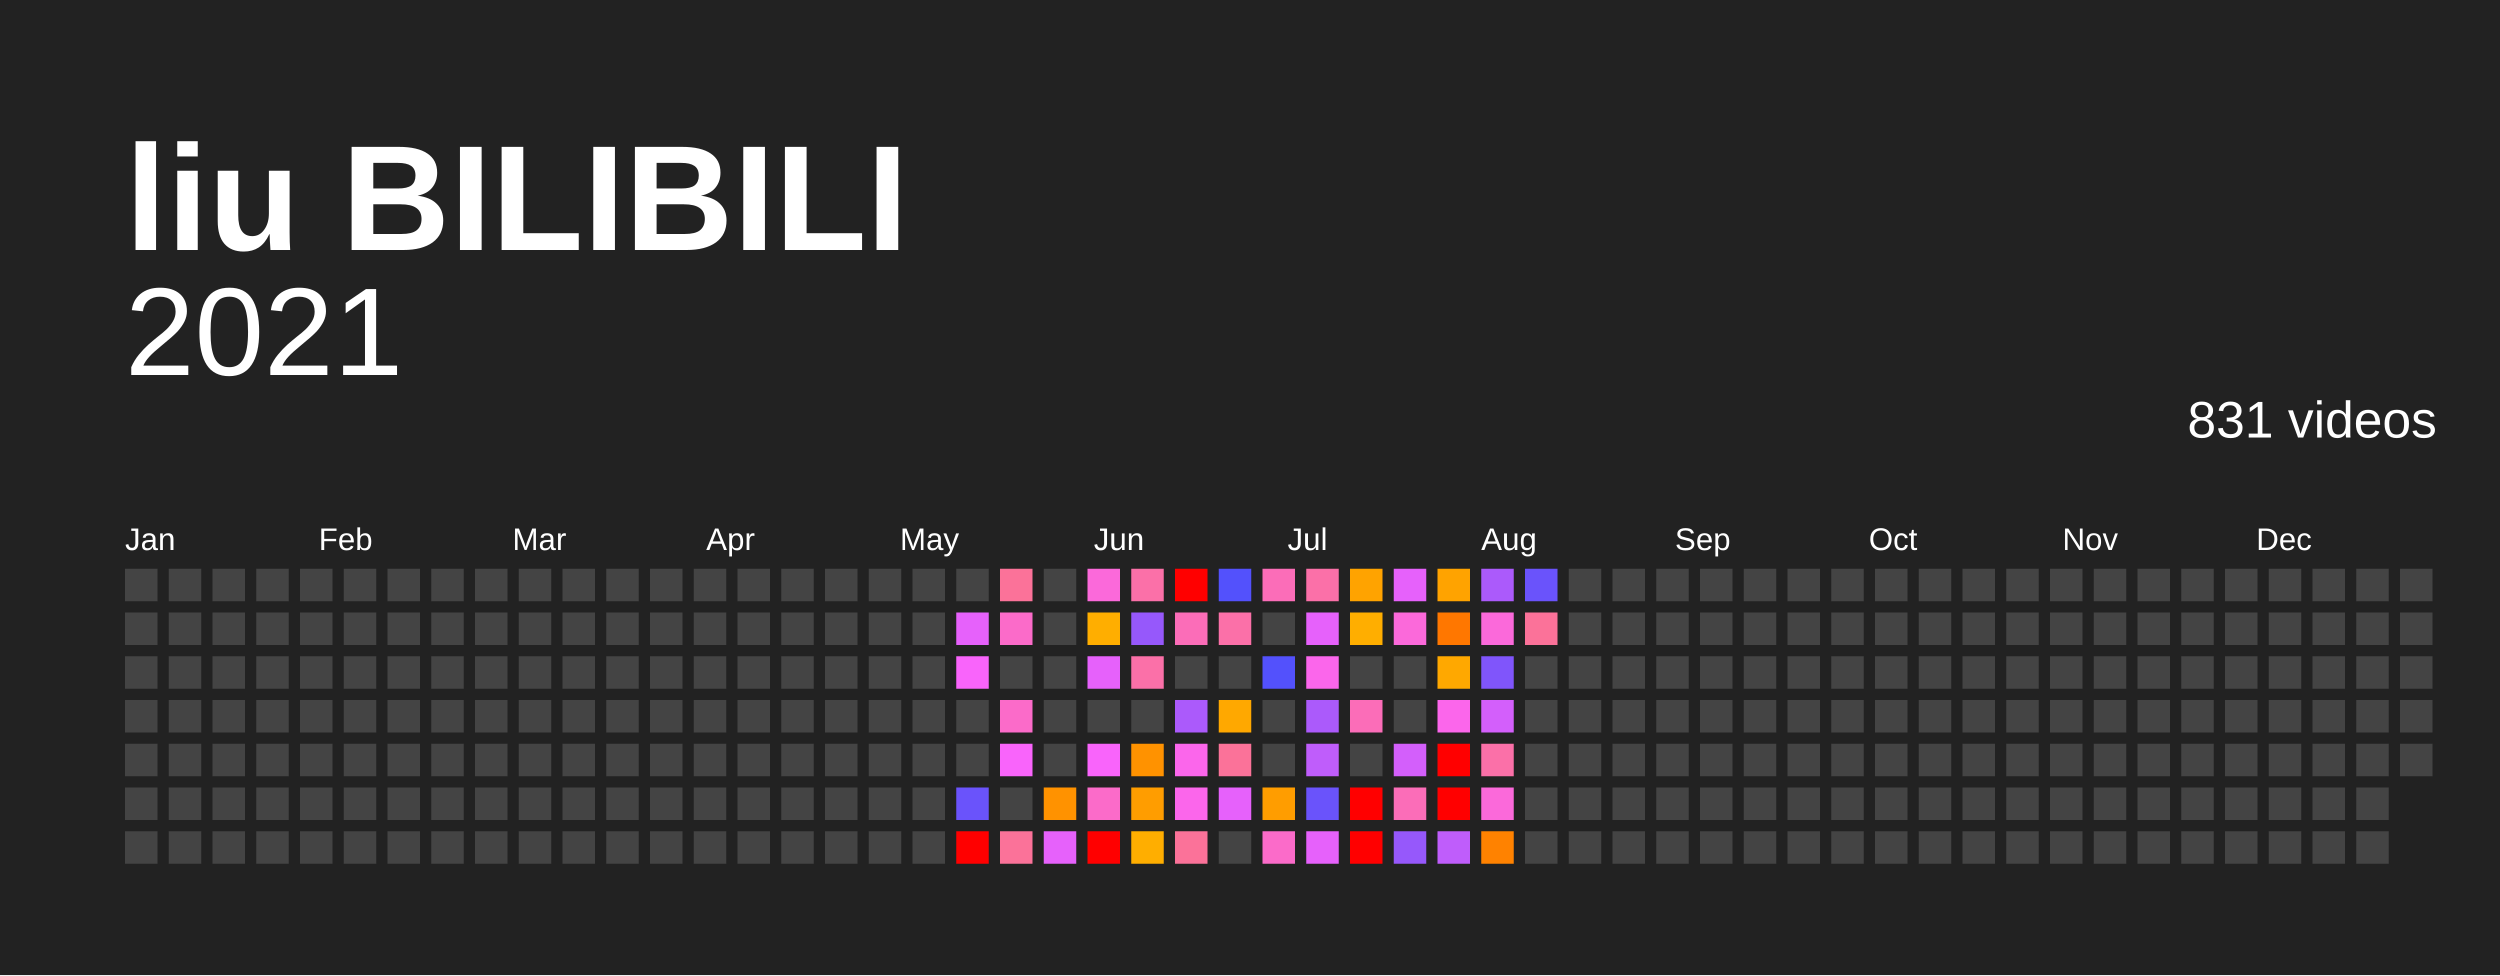
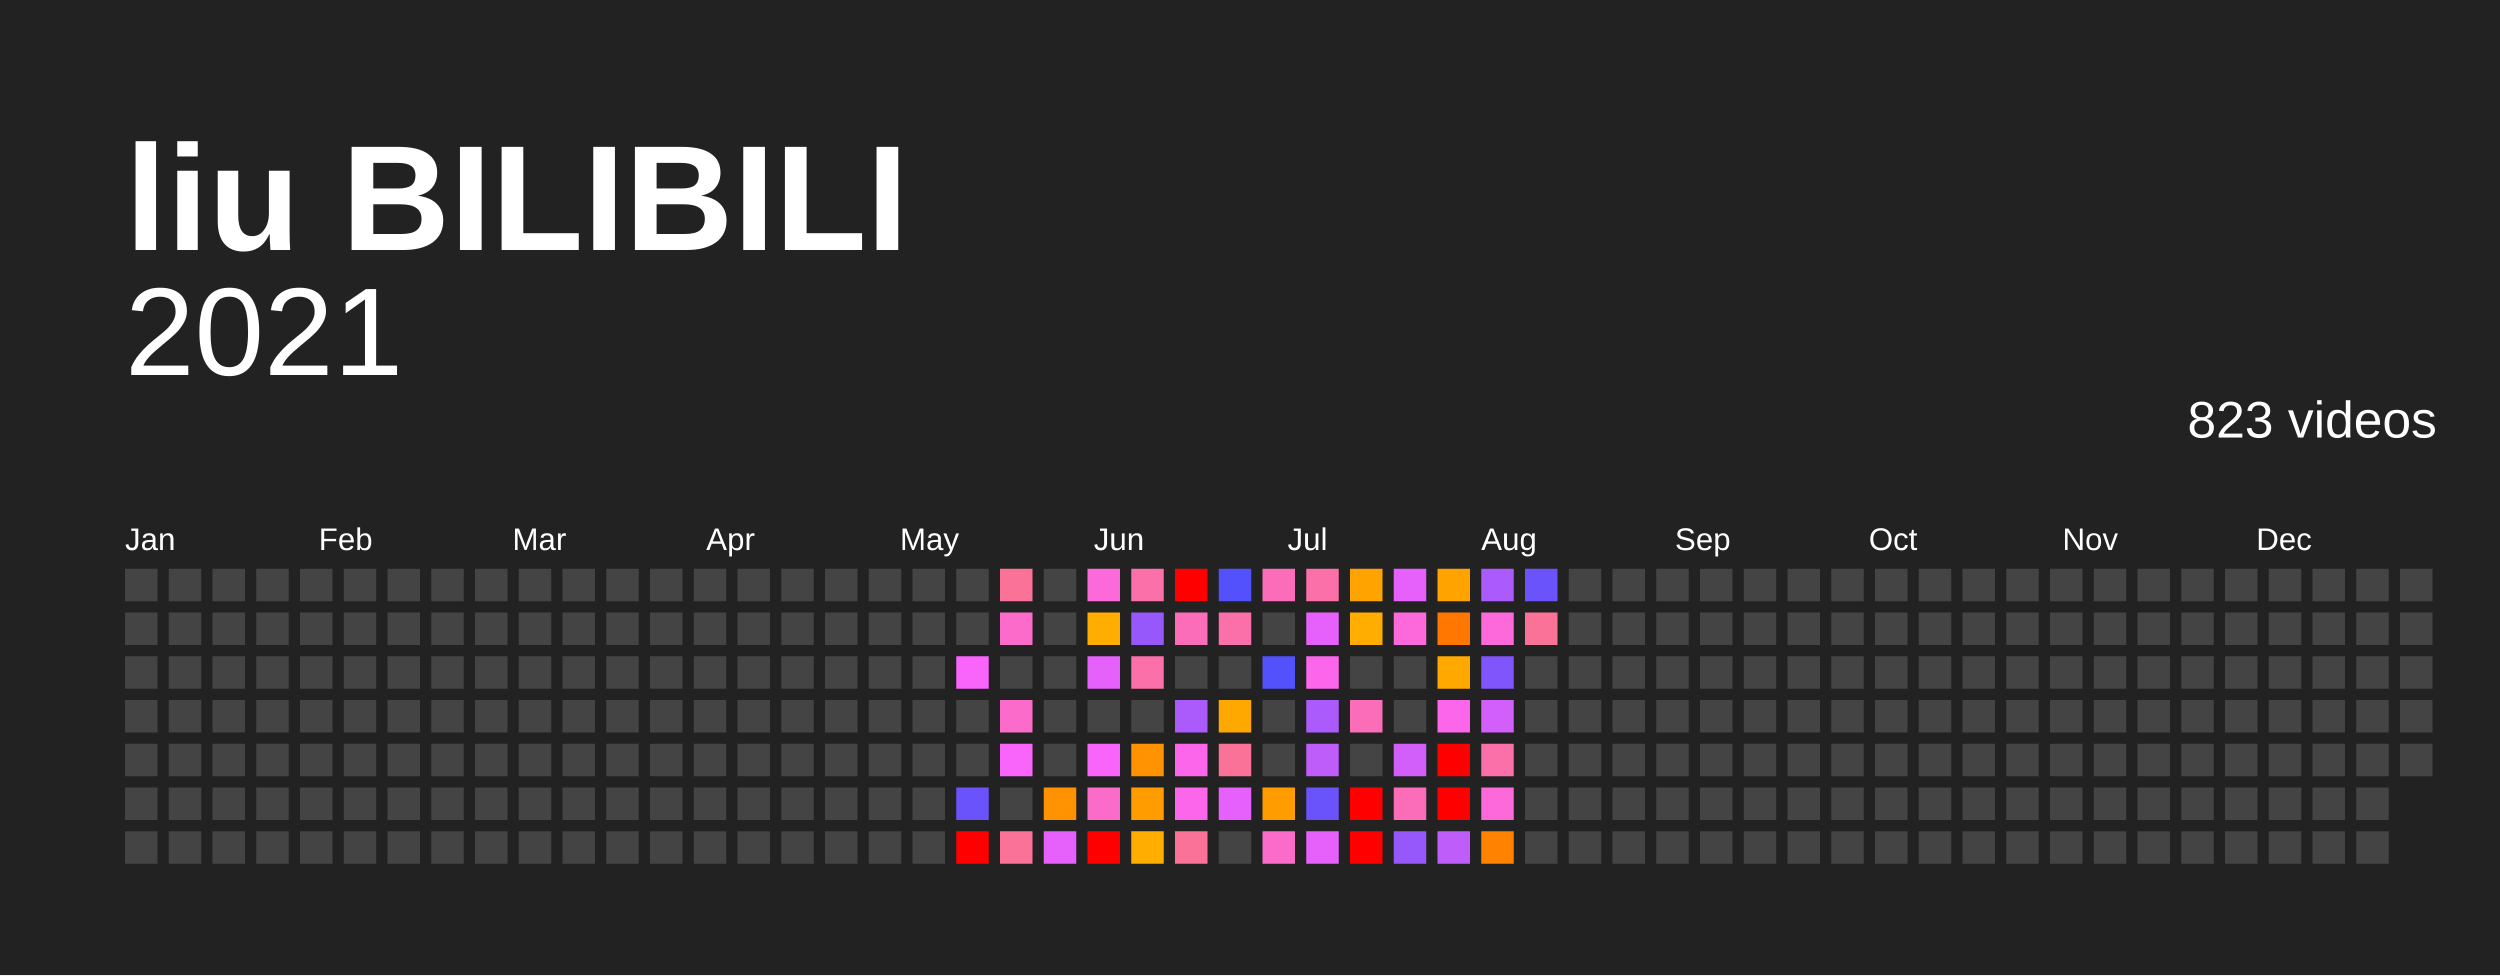
<svg xmlns="http://www.w3.org/2000/svg" baseProfile="full" height="78mm" version="1.1" viewBox="0,0,200,78" width="200mm">
  <defs />
  <rect fill="#222222" height="78" width="200" x="0" y="0" />
  <text fill="#FFFFFF" style="font-size:12px; font-family:Arial; font-weight:bold;" x="10" y="20">liu BILIBILI</text>
  <text alignment-baseline="hanging" fill="#FFFFFF" style="font-size:10.0px; font-family:Arial;" x="10" y="30">2021</text>
-   <text alignment-baseline="hanging" fill="#FFFFFF" style="font-size:4.125px; font-family:Arial;" x="175" y="35">831 videos</text>
+   <text alignment-baseline="hanging" fill="#FFFFFF" style="font-size:4.125px; font-family:Arial;" x="175" y="35">823 videos</text>
  <text fill="#FFFFFF" style="font-size:2.5px; font-family:Arial" x="10.0" y="44">Jan</text>
  <text fill="#FFFFFF" style="font-size:2.5px; font-family:Arial" x="25.5" y="44">Feb</text>
  <text fill="#FFFFFF" style="font-size:2.5px; font-family:Arial" x="41.0" y="44">Mar</text>
  <text fill="#FFFFFF" style="font-size:2.5px; font-family:Arial" x="56.5" y="44">Apr</text>
  <text fill="#FFFFFF" style="font-size:2.5px; font-family:Arial" x="72.0" y="44">May</text>
  <text fill="#FFFFFF" style="font-size:2.5px; font-family:Arial" x="87.5" y="44">Jun</text>
  <text fill="#FFFFFF" style="font-size:2.5px; font-family:Arial" x="103.0" y="44">Jul</text>
  <text fill="#FFFFFF" style="font-size:2.5px; font-family:Arial" x="118.5" y="44">Aug</text>
  <text fill="#FFFFFF" style="font-size:2.5px; font-family:Arial" x="134.0" y="44">Sep</text>
  <text fill="#FFFFFF" style="font-size:2.5px; font-family:Arial" x="149.5" y="44">Oct</text>
  <text fill="#FFFFFF" style="font-size:2.5px; font-family:Arial" x="165.0" y="44">Nov</text>
  <text fill="#FFFFFF" style="font-size:2.5px; font-family:Arial" x="180.5" y="44">Dec</text>
  <rect fill="#444444" height="2.6" width="2.6" x="10.0" y="45.5" />
  <rect fill="#444444" height="2.6" width="2.6" x="10.0" y="49.0" />
  <rect fill="#444444" height="2.6" width="2.6" x="10.0" y="52.5" />
  <rect fill="#444444" height="2.6" width="2.6" x="10.0" y="56.0" />
  <rect fill="#444444" height="2.6" width="2.6" x="10.0" y="59.5" />
  <rect fill="#444444" height="2.6" width="2.6" x="10.0" y="63.0" />
  <rect fill="#444444" height="2.6" width="2.6" x="10.0" y="66.5" />
  <rect fill="#444444" height="2.6" width="2.6" x="13.5" y="45.5" />
  <rect fill="#444444" height="2.6" width="2.6" x="13.5" y="49.0" />
  <rect fill="#444444" height="2.6" width="2.6" x="13.5" y="52.5" />
  <rect fill="#444444" height="2.6" width="2.6" x="13.5" y="56.0" />
  <rect fill="#444444" height="2.6" width="2.6" x="13.5" y="59.5" />
  <rect fill="#444444" height="2.6" width="2.6" x="13.5" y="63.0" />
  <rect fill="#444444" height="2.6" width="2.6" x="13.5" y="66.5" />
  <rect fill="#444444" height="2.6" width="2.6" x="17.0" y="45.5" />
  <rect fill="#444444" height="2.6" width="2.6" x="17.0" y="49.0" />
  <rect fill="#444444" height="2.6" width="2.6" x="17.0" y="52.5" />
  <rect fill="#444444" height="2.6" width="2.6" x="17.0" y="56.0" />
  <rect fill="#444444" height="2.6" width="2.6" x="17.0" y="59.5" />
  <rect fill="#444444" height="2.6" width="2.6" x="17.0" y="63.0" />
  <rect fill="#444444" height="2.6" width="2.6" x="17.0" y="66.5" />
  <rect fill="#444444" height="2.6" width="2.6" x="20.5" y="45.5" />
  <rect fill="#444444" height="2.6" width="2.6" x="20.5" y="49.0" />
  <rect fill="#444444" height="2.6" width="2.6" x="20.5" y="52.5" />
  <rect fill="#444444" height="2.6" width="2.6" x="20.5" y="56.0" />
  <rect fill="#444444" height="2.6" width="2.6" x="20.5" y="59.5" />
  <rect fill="#444444" height="2.6" width="2.6" x="20.5" y="63.0" />
  <rect fill="#444444" height="2.6" width="2.6" x="20.5" y="66.5" />
  <rect fill="#444444" height="2.6" width="2.6" x="24.0" y="45.5" />
  <rect fill="#444444" height="2.6" width="2.6" x="24.0" y="49.0" />
  <rect fill="#444444" height="2.6" width="2.6" x="24.0" y="52.5" />
  <rect fill="#444444" height="2.6" width="2.6" x="24.0" y="56.0" />
  <rect fill="#444444" height="2.6" width="2.6" x="24.0" y="59.5" />
  <rect fill="#444444" height="2.6" width="2.6" x="24.0" y="63.0" />
  <rect fill="#444444" height="2.6" width="2.6" x="24.0" y="66.5" />
  <rect fill="#444444" height="2.6" width="2.6" x="27.5" y="45.5" />
  <rect fill="#444444" height="2.6" width="2.6" x="27.5" y="49.0" />
  <rect fill="#444444" height="2.6" width="2.6" x="27.5" y="52.5" />
  <rect fill="#444444" height="2.6" width="2.6" x="27.5" y="56.0" />
  <rect fill="#444444" height="2.6" width="2.6" x="27.5" y="59.5" />
  <rect fill="#444444" height="2.6" width="2.6" x="27.5" y="63.0" />
  <rect fill="#444444" height="2.6" width="2.6" x="27.5" y="66.5" />
  <rect fill="#444444" height="2.6" width="2.6" x="31.0" y="45.5" />
  <rect fill="#444444" height="2.6" width="2.6" x="31.0" y="49.0" />
  <rect fill="#444444" height="2.6" width="2.6" x="31.0" y="52.5" />
  <rect fill="#444444" height="2.6" width="2.6" x="31.0" y="56.0" />
  <rect fill="#444444" height="2.6" width="2.6" x="31.0" y="59.5" />
  <rect fill="#444444" height="2.6" width="2.6" x="31.0" y="63.0" />
  <rect fill="#444444" height="2.6" width="2.6" x="31.0" y="66.5" />
  <rect fill="#444444" height="2.6" width="2.6" x="34.5" y="45.5" />
  <rect fill="#444444" height="2.6" width="2.6" x="34.5" y="49.0" />
  <rect fill="#444444" height="2.6" width="2.6" x="34.5" y="52.5" />
  <rect fill="#444444" height="2.6" width="2.6" x="34.5" y="56.0" />
  <rect fill="#444444" height="2.6" width="2.6" x="34.5" y="59.5" />
  <rect fill="#444444" height="2.6" width="2.6" x="34.5" y="63.0" />
  <rect fill="#444444" height="2.6" width="2.6" x="34.5" y="66.5" />
  <rect fill="#444444" height="2.6" width="2.6" x="38.0" y="45.5" />
  <rect fill="#444444" height="2.6" width="2.6" x="38.0" y="49.0" />
  <rect fill="#444444" height="2.6" width="2.6" x="38.0" y="52.5" />
  <rect fill="#444444" height="2.6" width="2.6" x="38.0" y="56.0" />
  <rect fill="#444444" height="2.6" width="2.6" x="38.0" y="59.5" />
  <rect fill="#444444" height="2.6" width="2.6" x="38.0" y="63.0" />
  <rect fill="#444444" height="2.6" width="2.6" x="38.0" y="66.5" />
  <rect fill="#444444" height="2.6" width="2.6" x="41.5" y="45.5" />
  <rect fill="#444444" height="2.6" width="2.6" x="41.5" y="49.0" />
  <rect fill="#444444" height="2.6" width="2.6" x="41.5" y="52.5" />
  <rect fill="#444444" height="2.6" width="2.6" x="41.5" y="56.0" />
  <rect fill="#444444" height="2.6" width="2.6" x="41.5" y="59.5" />
  <rect fill="#444444" height="2.6" width="2.6" x="41.5" y="63.0" />
  <rect fill="#444444" height="2.6" width="2.6" x="41.5" y="66.5" />
  <rect fill="#444444" height="2.6" width="2.6" x="45.0" y="45.5" />
  <rect fill="#444444" height="2.6" width="2.6" x="45.0" y="49.0" />
  <rect fill="#444444" height="2.6" width="2.6" x="45.0" y="52.5" />
  <rect fill="#444444" height="2.6" width="2.6" x="45.0" y="56.0" />
  <rect fill="#444444" height="2.6" width="2.6" x="45.0" y="59.5" />
  <rect fill="#444444" height="2.6" width="2.6" x="45.0" y="63.0" />
  <rect fill="#444444" height="2.6" width="2.6" x="45.0" y="66.5" />
  <rect fill="#444444" height="2.6" width="2.6" x="48.5" y="45.5" />
  <rect fill="#444444" height="2.6" width="2.6" x="48.5" y="49.0" />
  <rect fill="#444444" height="2.6" width="2.6" x="48.5" y="52.5" />
  <rect fill="#444444" height="2.6" width="2.6" x="48.5" y="56.0" />
  <rect fill="#444444" height="2.6" width="2.6" x="48.5" y="59.5" />
  <rect fill="#444444" height="2.6" width="2.6" x="48.5" y="63.0" />
  <rect fill="#444444" height="2.6" width="2.6" x="48.5" y="66.5" />
  <rect fill="#444444" height="2.6" width="2.6" x="52.0" y="45.5" />
  <rect fill="#444444" height="2.6" width="2.6" x="52.0" y="49.0" />
  <rect fill="#444444" height="2.6" width="2.6" x="52.0" y="52.5" />
  <rect fill="#444444" height="2.6" width="2.6" x="52.0" y="56.0" />
  <rect fill="#444444" height="2.6" width="2.6" x="52.0" y="59.5" />
  <rect fill="#444444" height="2.6" width="2.6" x="52.0" y="63.0" />
  <rect fill="#444444" height="2.6" width="2.6" x="52.0" y="66.5" />
  <rect fill="#444444" height="2.6" width="2.6" x="55.5" y="45.5" />
  <rect fill="#444444" height="2.6" width="2.6" x="55.5" y="49.0" />
  <rect fill="#444444" height="2.6" width="2.6" x="55.5" y="52.5" />
  <rect fill="#444444" height="2.6" width="2.6" x="55.5" y="56.0" />
  <rect fill="#444444" height="2.6" width="2.6" x="55.5" y="59.5" />
  <rect fill="#444444" height="2.6" width="2.6" x="55.5" y="63.0" />
  <rect fill="#444444" height="2.6" width="2.6" x="55.5" y="66.5" />
  <rect fill="#444444" height="2.6" width="2.6" x="59.0" y="45.5" />
  <rect fill="#444444" height="2.6" width="2.6" x="59.0" y="49.0" />
  <rect fill="#444444" height="2.6" width="2.6" x="59.0" y="52.5" />
  <rect fill="#444444" height="2.6" width="2.6" x="59.0" y="56.0" />
  <rect fill="#444444" height="2.6" width="2.6" x="59.0" y="59.5" />
  <rect fill="#444444" height="2.6" width="2.6" x="59.0" y="63.0" />
  <rect fill="#444444" height="2.6" width="2.6" x="59.0" y="66.5" />
  <rect fill="#444444" height="2.6" width="2.6" x="62.5" y="45.5" />
  <rect fill="#444444" height="2.6" width="2.6" x="62.5" y="49.0" />
  <rect fill="#444444" height="2.6" width="2.6" x="62.5" y="52.5" />
  <rect fill="#444444" height="2.6" width="2.6" x="62.5" y="56.0" />
  <rect fill="#444444" height="2.6" width="2.6" x="62.5" y="59.5" />
  <rect fill="#444444" height="2.6" width="2.6" x="62.5" y="63.0" />
  <rect fill="#444444" height="2.6" width="2.6" x="62.5" y="66.5" />
  <rect fill="#444444" height="2.6" width="2.6" x="66.0" y="45.5" />
  <rect fill="#444444" height="2.6" width="2.6" x="66.0" y="49.0" />
  <rect fill="#444444" height="2.6" width="2.6" x="66.0" y="52.5" />
  <rect fill="#444444" height="2.6" width="2.6" x="66.0" y="56.0" />
  <rect fill="#444444" height="2.6" width="2.6" x="66.0" y="59.5" />
  <rect fill="#444444" height="2.6" width="2.6" x="66.0" y="63.0" />
  <rect fill="#444444" height="2.6" width="2.6" x="66.0" y="66.5" />
  <rect fill="#444444" height="2.6" width="2.6" x="69.5" y="45.5" />
  <rect fill="#444444" height="2.6" width="2.6" x="69.5" y="49.0" />
  <rect fill="#444444" height="2.6" width="2.6" x="69.5" y="52.5" />
  <rect fill="#444444" height="2.6" width="2.6" x="69.5" y="56.0" />
  <rect fill="#444444" height="2.6" width="2.6" x="69.5" y="59.5" />
  <rect fill="#444444" height="2.6" width="2.6" x="69.5" y="63.0" />
  <rect fill="#444444" height="2.6" width="2.6" x="69.5" y="66.5" />
  <rect fill="#444444" height="2.6" width="2.6" x="73.0" y="45.5" />
  <rect fill="#444444" height="2.6" width="2.6" x="73.0" y="49.0" />
  <rect fill="#444444" height="2.6" width="2.6" x="73.0" y="52.5" />
  <rect fill="#444444" height="2.6" width="2.6" x="73.0" y="56.0" />
  <rect fill="#444444" height="2.6" width="2.6" x="73.0" y="59.5" />
  <rect fill="#444444" height="2.6" width="2.6" x="73.0" y="63.0" />
  <rect fill="#444444" height="2.6" width="2.6" x="73.0" y="66.5" />
  <rect fill="#444444" height="2.6" width="2.6" x="76.5" y="45.5" />
-   <rect fill="#e661fb" height="2.6" width="2.6" x="76.5" y="49.0" />
+   <rect fill="#444444" height="2.6" width="2.6" x="76.5" y="49.0" />
  <rect fill="#f964fb" height="2.6" width="2.6" x="76.5" y="52.5" />
  <rect fill="#444444" height="2.6" width="2.6" x="76.5" y="56.0" />
  <rect fill="#444444" height="2.6" width="2.6" x="76.5" y="59.5" />
  <rect fill="#6a53fb" height="2.6" width="2.6" x="76.5" y="63.0" />
  <rect fill="red" height="2.6" width="2.6" x="76.5" y="66.5" />
  <rect fill="#fb7299" height="2.6" width="2.6" x="80.0" y="45.5" />
  <rect fill="#fb6bc9" height="2.6" width="2.6" x="80.0" y="49.0" />
  <rect fill="#444444" height="2.6" width="2.6" x="80.0" y="52.5" />
  <rect fill="#fb6bc9" height="2.6" width="2.6" x="80.0" y="56.0" />
  <rect fill="#f964fb" height="2.6" width="2.6" x="80.0" y="59.5" />
  <rect fill="#444444" height="2.6" width="2.6" x="80.0" y="63.0" />
  <rect fill="#fb7299" height="2.6" width="2.6" x="80.0" y="66.5" />
  <rect fill="#444444" height="2.6" width="2.6" x="83.5" y="45.5" />
  <rect fill="#444444" height="2.6" width="2.6" x="83.5" y="49.0" />
  <rect fill="#444444" height="2.6" width="2.6" x="83.5" y="52.5" />
  <rect fill="#444444" height="2.6" width="2.6" x="83.5" y="56.0" />
  <rect fill="#444444" height="2.6" width="2.6" x="83.5" y="59.5" />
  <rect fill="#ff9200" height="2.6" width="2.6" x="83.5" y="63.0" />
  <rect fill="#e661fb" height="2.6" width="2.6" x="83.5" y="66.5" />
  <rect fill="#fb69da" height="2.6" width="2.6" x="87.0" y="45.5" />
  <rect fill="#ffae00" height="2.6" width="2.6" x="87.0" y="49.0" />
  <rect fill="#e661fb" height="2.6" width="2.6" x="87.0" y="52.5" />
  <rect fill="#444444" height="2.6" width="2.6" x="87.0" y="56.0" />
  <rect fill="#f964fb" height="2.6" width="2.6" x="87.0" y="59.5" />
  <rect fill="#fb6bc9" height="2.6" width="2.6" x="87.0" y="63.0" />
  <rect fill="red" height="2.6" width="2.6" x="87.0" y="66.5" />
  <rect fill="#fb70a8" height="2.6" width="2.6" x="90.5" y="45.5" />
  <rect fill="#9658fb" height="2.6" width="2.6" x="90.5" y="49.0" />
  <rect fill="#fb70a8" height="2.6" width="2.6" x="90.5" y="52.5" />
  <rect fill="#444444" height="2.6" width="2.6" x="90.5" y="56.0" />
  <rect fill="#ff9200" height="2.6" width="2.6" x="90.5" y="59.5" />
  <rect fill="#ff9d00" height="2.6" width="2.6" x="90.5" y="63.0" />
  <rect fill="#ffae00" height="2.6" width="2.6" x="90.5" y="66.5" />
  <rect fill="red" height="2.6" width="2.6" x="94.0" y="45.5" />
  <rect fill="#fb6db8" height="2.6" width="2.6" x="94.0" y="49.0" />
  <rect fill="#444444" height="2.6" width="2.6" x="94.0" y="52.5" />
  <rect fill="#ab5afb" height="2.6" width="2.6" x="94.0" y="56.0" />
  <rect fill="#fb66eb" height="2.6" width="2.6" x="94.0" y="59.5" />
  <rect fill="#fb66eb" height="2.6" width="2.6" x="94.0" y="63.0" />
  <rect fill="#fb7299" height="2.6" width="2.6" x="94.0" y="66.5" />
  <rect fill="#5351fc" height="2.6" width="2.6" x="97.5" y="45.5" />
  <rect fill="#fb70a8" height="2.6" width="2.6" x="97.5" y="49.0" />
  <rect fill="#444444" height="2.6" width="2.6" x="97.5" y="52.5" />
  <rect fill="#ffa800" height="2.6" width="2.6" x="97.5" y="56.0" />
  <rect fill="#fb7299" height="2.6" width="2.6" x="97.5" y="59.5" />
  <rect fill="#e661fb" height="2.6" width="2.6" x="97.5" y="63.0" />
  <rect fill="#444444" height="2.6" width="2.6" x="97.5" y="66.5" />
  <rect fill="#fb6db8" height="2.6" width="2.6" x="101.0" y="45.5" />
  <rect fill="#444444" height="2.6" width="2.6" x="101.0" y="49.0" />
  <rect fill="#5351fc" height="2.6" width="2.6" x="101.0" y="52.5" />
  <rect fill="#444444" height="2.6" width="2.6" x="101.0" y="56.0" />
  <rect fill="#444444" height="2.6" width="2.6" x="101.0" y="59.5" />
  <rect fill="#ff9d00" height="2.6" width="2.6" x="101.0" y="63.0" />
  <rect fill="#fb6bc9" height="2.6" width="2.6" x="101.0" y="66.5" />
  <rect fill="#fb70a8" height="2.6" width="2.6" x="104.5" y="45.5" />
  <rect fill="#e661fb" height="2.6" width="2.6" x="104.5" y="49.0" />
  <rect fill="#fb66eb" height="2.6" width="2.6" x="104.5" y="52.5" />
  <rect fill="#ab5afb" height="2.6" width="2.6" x="104.5" y="56.0" />
  <rect fill="#bf5dfb" height="2.6" width="2.6" x="104.5" y="59.5" />
  <rect fill="#6a53fb" height="2.6" width="2.6" x="104.5" y="63.0" />
  <rect fill="#e661fb" height="2.6" width="2.6" x="104.5" y="66.5" />
  <rect fill="#ffa300" height="2.6" width="2.6" x="108.0" y="45.5" />
  <rect fill="#ffae00" height="2.6" width="2.6" x="108.0" y="49.0" />
  <rect fill="#444444" height="2.6" width="2.6" x="108.0" y="52.5" />
  <rect fill="#fb6db8" height="2.6" width="2.6" x="108.0" y="56.0" />
  <rect fill="#444444" height="2.6" width="2.6" x="108.0" y="59.5" />
  <rect fill="red" height="2.6" width="2.6" x="108.0" y="63.0" />
  <rect fill="red" height="2.6" width="2.6" x="108.0" y="66.5" />
  <rect fill="#e661fb" height="2.6" width="2.6" x="111.5" y="45.5" />
  <rect fill="#fb69da" height="2.6" width="2.6" x="111.5" y="49.0" />
  <rect fill="#444444" height="2.6" width="2.6" x="111.5" y="52.5" />
  <rect fill="#444444" height="2.6" width="2.6" x="111.5" y="56.0" />
  <rect fill="#d35ffb" height="2.6" width="2.6" x="111.5" y="59.5" />
  <rect fill="#fb6db8" height="2.6" width="2.6" x="111.5" y="63.0" />
  <rect fill="#9658fb" height="2.6" width="2.6" x="111.5" y="66.5" />
  <rect fill="#ffa300" height="2.6" width="2.6" x="115.0" y="45.5" />
  <rect fill="#ff7700" height="2.6" width="2.6" x="115.0" y="49.0" />
  <rect fill="#ffa800" height="2.6" width="2.6" x="115.0" y="52.5" />
  <rect fill="#fb66eb" height="2.6" width="2.6" x="115.0" y="56.0" />
  <rect fill="red" height="2.6" width="2.6" x="115.0" y="59.5" />
  <rect fill="red" height="2.6" width="2.6" x="115.0" y="63.0" />
  <rect fill="#bf5dfb" height="2.6" width="2.6" x="115.0" y="66.5" />
  <rect fill="#ab5afb" height="2.6" width="2.6" x="118.5" y="45.5" />
  <rect fill="#fb69da" height="2.6" width="2.6" x="118.5" y="49.0" />
  <rect fill="#8055fb" height="2.6" width="2.6" x="118.5" y="52.5" />
  <rect fill="#d35ffb" height="2.6" width="2.6" x="118.5" y="56.0" />
  <rect fill="#fb70a8" height="2.6" width="2.6" x="118.5" y="59.5" />
  <rect fill="#fb69da" height="2.6" width="2.6" x="118.5" y="63.0" />
  <rect fill="#ff8200" height="2.6" width="2.6" x="118.5" y="66.5" />
  <rect fill="#6a53fb" height="2.6" width="2.6" x="122.0" y="45.5" />
  <rect fill="#fb7299" height="2.6" width="2.6" x="122.0" y="49.0" />
  <rect fill="#444444" height="2.6" width="2.6" x="122.0" y="52.5" />
  <rect fill="#444444" height="2.6" width="2.6" x="122.0" y="56.0" />
  <rect fill="#444444" height="2.6" width="2.6" x="122.0" y="59.5" />
  <rect fill="#444444" height="2.6" width="2.6" x="122.0" y="63.0" />
  <rect fill="#444444" height="2.6" width="2.6" x="122.0" y="66.5" />
  <rect fill="#444444" height="2.6" width="2.6" x="125.5" y="45.5" />
  <rect fill="#444444" height="2.6" width="2.6" x="125.5" y="49.0" />
  <rect fill="#444444" height="2.6" width="2.6" x="125.5" y="52.5" />
  <rect fill="#444444" height="2.6" width="2.6" x="125.5" y="56.0" />
  <rect fill="#444444" height="2.6" width="2.6" x="125.5" y="59.5" />
  <rect fill="#444444" height="2.6" width="2.6" x="125.5" y="63.0" />
  <rect fill="#444444" height="2.6" width="2.6" x="125.5" y="66.5" />
  <rect fill="#444444" height="2.6" width="2.6" x="129.0" y="45.5" />
  <rect fill="#444444" height="2.6" width="2.6" x="129.0" y="49.0" />
  <rect fill="#444444" height="2.6" width="2.6" x="129.0" y="52.5" />
  <rect fill="#444444" height="2.6" width="2.6" x="129.0" y="56.0" />
  <rect fill="#444444" height="2.6" width="2.6" x="129.0" y="59.5" />
  <rect fill="#444444" height="2.6" width="2.6" x="129.0" y="63.0" />
  <rect fill="#444444" height="2.6" width="2.6" x="129.0" y="66.5" />
  <rect fill="#444444" height="2.6" width="2.6" x="132.5" y="45.5" />
  <rect fill="#444444" height="2.6" width="2.6" x="132.5" y="49.0" />
  <rect fill="#444444" height="2.6" width="2.6" x="132.5" y="52.5" />
  <rect fill="#444444" height="2.6" width="2.6" x="132.5" y="56.0" />
  <rect fill="#444444" height="2.6" width="2.6" x="132.5" y="59.5" />
  <rect fill="#444444" height="2.6" width="2.6" x="132.5" y="63.0" />
  <rect fill="#444444" height="2.6" width="2.6" x="132.5" y="66.5" />
  <rect fill="#444444" height="2.6" width="2.6" x="136.0" y="45.5" />
  <rect fill="#444444" height="2.6" width="2.6" x="136.0" y="49.0" />
  <rect fill="#444444" height="2.6" width="2.6" x="136.0" y="52.5" />
  <rect fill="#444444" height="2.6" width="2.6" x="136.0" y="56.0" />
  <rect fill="#444444" height="2.6" width="2.6" x="136.0" y="59.5" />
  <rect fill="#444444" height="2.6" width="2.6" x="136.0" y="63.0" />
  <rect fill="#444444" height="2.6" width="2.6" x="136.0" y="66.5" />
  <rect fill="#444444" height="2.6" width="2.6" x="139.5" y="45.5" />
  <rect fill="#444444" height="2.6" width="2.6" x="139.5" y="49.0" />
  <rect fill="#444444" height="2.6" width="2.6" x="139.5" y="52.5" />
  <rect fill="#444444" height="2.6" width="2.6" x="139.5" y="56.0" />
  <rect fill="#444444" height="2.6" width="2.6" x="139.5" y="59.5" />
  <rect fill="#444444" height="2.6" width="2.6" x="139.5" y="63.0" />
  <rect fill="#444444" height="2.6" width="2.6" x="139.5" y="66.5" />
  <rect fill="#444444" height="2.6" width="2.6" x="143.0" y="45.5" />
  <rect fill="#444444" height="2.6" width="2.6" x="143.0" y="49.0" />
  <rect fill="#444444" height="2.6" width="2.6" x="143.0" y="52.5" />
  <rect fill="#444444" height="2.6" width="2.6" x="143.0" y="56.0" />
  <rect fill="#444444" height="2.6" width="2.6" x="143.0" y="59.5" />
  <rect fill="#444444" height="2.6" width="2.6" x="143.0" y="63.0" />
  <rect fill="#444444" height="2.6" width="2.6" x="143.0" y="66.5" />
  <rect fill="#444444" height="2.6" width="2.6" x="146.5" y="45.5" />
  <rect fill="#444444" height="2.6" width="2.6" x="146.5" y="49.0" />
  <rect fill="#444444" height="2.6" width="2.6" x="146.5" y="52.5" />
  <rect fill="#444444" height="2.6" width="2.6" x="146.5" y="56.0" />
  <rect fill="#444444" height="2.6" width="2.6" x="146.5" y="59.5" />
  <rect fill="#444444" height="2.6" width="2.6" x="146.5" y="63.0" />
  <rect fill="#444444" height="2.6" width="2.6" x="146.5" y="66.5" />
  <rect fill="#444444" height="2.6" width="2.6" x="150.0" y="45.5" />
  <rect fill="#444444" height="2.6" width="2.6" x="150.0" y="49.0" />
  <rect fill="#444444" height="2.6" width="2.6" x="150.0" y="52.5" />
  <rect fill="#444444" height="2.6" width="2.6" x="150.0" y="56.0" />
  <rect fill="#444444" height="2.6" width="2.6" x="150.0" y="59.5" />
  <rect fill="#444444" height="2.6" width="2.6" x="150.0" y="63.0" />
  <rect fill="#444444" height="2.6" width="2.6" x="150.0" y="66.5" />
  <rect fill="#444444" height="2.6" width="2.6" x="153.5" y="45.5" />
  <rect fill="#444444" height="2.6" width="2.6" x="153.5" y="49.0" />
  <rect fill="#444444" height="2.6" width="2.6" x="153.5" y="52.5" />
  <rect fill="#444444" height="2.6" width="2.6" x="153.5" y="56.0" />
  <rect fill="#444444" height="2.6" width="2.6" x="153.5" y="59.5" />
  <rect fill="#444444" height="2.6" width="2.6" x="153.5" y="63.0" />
  <rect fill="#444444" height="2.6" width="2.6" x="153.5" y="66.5" />
  <rect fill="#444444" height="2.6" width="2.6" x="157.0" y="45.5" />
  <rect fill="#444444" height="2.6" width="2.6" x="157.0" y="49.0" />
  <rect fill="#444444" height="2.6" width="2.6" x="157.0" y="52.5" />
  <rect fill="#444444" height="2.6" width="2.6" x="157.0" y="56.0" />
  <rect fill="#444444" height="2.6" width="2.6" x="157.0" y="59.5" />
  <rect fill="#444444" height="2.6" width="2.6" x="157.0" y="63.0" />
  <rect fill="#444444" height="2.6" width="2.6" x="157.0" y="66.5" />
  <rect fill="#444444" height="2.6" width="2.6" x="160.5" y="45.5" />
  <rect fill="#444444" height="2.6" width="2.6" x="160.5" y="49.0" />
  <rect fill="#444444" height="2.6" width="2.6" x="160.5" y="52.5" />
  <rect fill="#444444" height="2.6" width="2.6" x="160.5" y="56.0" />
  <rect fill="#444444" height="2.6" width="2.6" x="160.5" y="59.5" />
  <rect fill="#444444" height="2.6" width="2.6" x="160.5" y="63.0" />
  <rect fill="#444444" height="2.6" width="2.6" x="160.5" y="66.5" />
  <rect fill="#444444" height="2.6" width="2.6" x="164.0" y="45.5" />
  <rect fill="#444444" height="2.6" width="2.6" x="164.0" y="49.0" />
  <rect fill="#444444" height="2.6" width="2.6" x="164.0" y="52.5" />
  <rect fill="#444444" height="2.6" width="2.6" x="164.0" y="56.0" />
  <rect fill="#444444" height="2.6" width="2.6" x="164.0" y="59.5" />
  <rect fill="#444444" height="2.6" width="2.6" x="164.0" y="63.0" />
  <rect fill="#444444" height="2.6" width="2.6" x="164.0" y="66.5" />
  <rect fill="#444444" height="2.6" width="2.6" x="167.5" y="45.5" />
  <rect fill="#444444" height="2.6" width="2.6" x="167.5" y="49.0" />
  <rect fill="#444444" height="2.6" width="2.6" x="167.5" y="52.5" />
  <rect fill="#444444" height="2.6" width="2.6" x="167.5" y="56.0" />
  <rect fill="#444444" height="2.6" width="2.6" x="167.5" y="59.5" />
  <rect fill="#444444" height="2.6" width="2.6" x="167.5" y="63.0" />
  <rect fill="#444444" height="2.6" width="2.6" x="167.5" y="66.5" />
  <rect fill="#444444" height="2.6" width="2.6" x="171.0" y="45.5" />
  <rect fill="#444444" height="2.6" width="2.6" x="171.0" y="49.0" />
  <rect fill="#444444" height="2.6" width="2.6" x="171.0" y="52.5" />
  <rect fill="#444444" height="2.6" width="2.6" x="171.0" y="56.0" />
  <rect fill="#444444" height="2.6" width="2.6" x="171.0" y="59.5" />
  <rect fill="#444444" height="2.6" width="2.6" x="171.0" y="63.0" />
  <rect fill="#444444" height="2.6" width="2.6" x="171.0" y="66.5" />
  <rect fill="#444444" height="2.6" width="2.6" x="174.5" y="45.5" />
  <rect fill="#444444" height="2.6" width="2.6" x="174.5" y="49.0" />
  <rect fill="#444444" height="2.6" width="2.6" x="174.5" y="52.5" />
  <rect fill="#444444" height="2.6" width="2.6" x="174.5" y="56.0" />
  <rect fill="#444444" height="2.6" width="2.6" x="174.5" y="59.5" />
  <rect fill="#444444" height="2.6" width="2.6" x="174.5" y="63.0" />
  <rect fill="#444444" height="2.6" width="2.6" x="174.5" y="66.5" />
  <rect fill="#444444" height="2.6" width="2.6" x="178.0" y="45.5" />
  <rect fill="#444444" height="2.6" width="2.6" x="178.0" y="49.0" />
  <rect fill="#444444" height="2.6" width="2.6" x="178.0" y="52.5" />
  <rect fill="#444444" height="2.6" width="2.6" x="178.0" y="56.0" />
  <rect fill="#444444" height="2.6" width="2.6" x="178.0" y="59.5" />
  <rect fill="#444444" height="2.6" width="2.6" x="178.0" y="63.0" />
  <rect fill="#444444" height="2.6" width="2.6" x="178.0" y="66.5" />
  <rect fill="#444444" height="2.6" width="2.6" x="181.5" y="45.5" />
  <rect fill="#444444" height="2.6" width="2.6" x="181.5" y="49.0" />
  <rect fill="#444444" height="2.6" width="2.6" x="181.5" y="52.5" />
  <rect fill="#444444" height="2.6" width="2.6" x="181.5" y="56.0" />
  <rect fill="#444444" height="2.6" width="2.6" x="181.5" y="59.5" />
  <rect fill="#444444" height="2.6" width="2.6" x="181.5" y="63.0" />
  <rect fill="#444444" height="2.6" width="2.6" x="181.5" y="66.5" />
  <rect fill="#444444" height="2.6" width="2.6" x="185.0" y="45.5" />
  <rect fill="#444444" height="2.6" width="2.6" x="185.0" y="49.0" />
  <rect fill="#444444" height="2.6" width="2.6" x="185.0" y="52.5" />
  <rect fill="#444444" height="2.6" width="2.6" x="185.0" y="56.0" />
  <rect fill="#444444" height="2.6" width="2.6" x="185.0" y="59.5" />
  <rect fill="#444444" height="2.6" width="2.6" x="185.0" y="63.0" />
  <rect fill="#444444" height="2.6" width="2.6" x="185.0" y="66.5" />
  <rect fill="#444444" height="2.6" width="2.6" x="188.5" y="45.5" />
  <rect fill="#444444" height="2.6" width="2.6" x="188.5" y="49.0" />
  <rect fill="#444444" height="2.6" width="2.6" x="188.5" y="52.5" />
  <rect fill="#444444" height="2.6" width="2.6" x="188.5" y="56.0" />
  <rect fill="#444444" height="2.6" width="2.6" x="188.5" y="59.5" />
  <rect fill="#444444" height="2.6" width="2.6" x="188.5" y="63.0" />
  <rect fill="#444444" height="2.6" width="2.6" x="188.5" y="66.5" />
  <rect fill="#444444" height="2.6" width="2.6" x="192.0" y="45.5" />
  <rect fill="#444444" height="2.6" width="2.6" x="192.0" y="49.0" />
  <rect fill="#444444" height="2.6" width="2.6" x="192.0" y="52.5" />
  <rect fill="#444444" height="2.6" width="2.6" x="192.0" y="56.0" />
  <rect fill="#444444" height="2.6" width="2.6" x="192.0" y="59.5" />
</svg>
